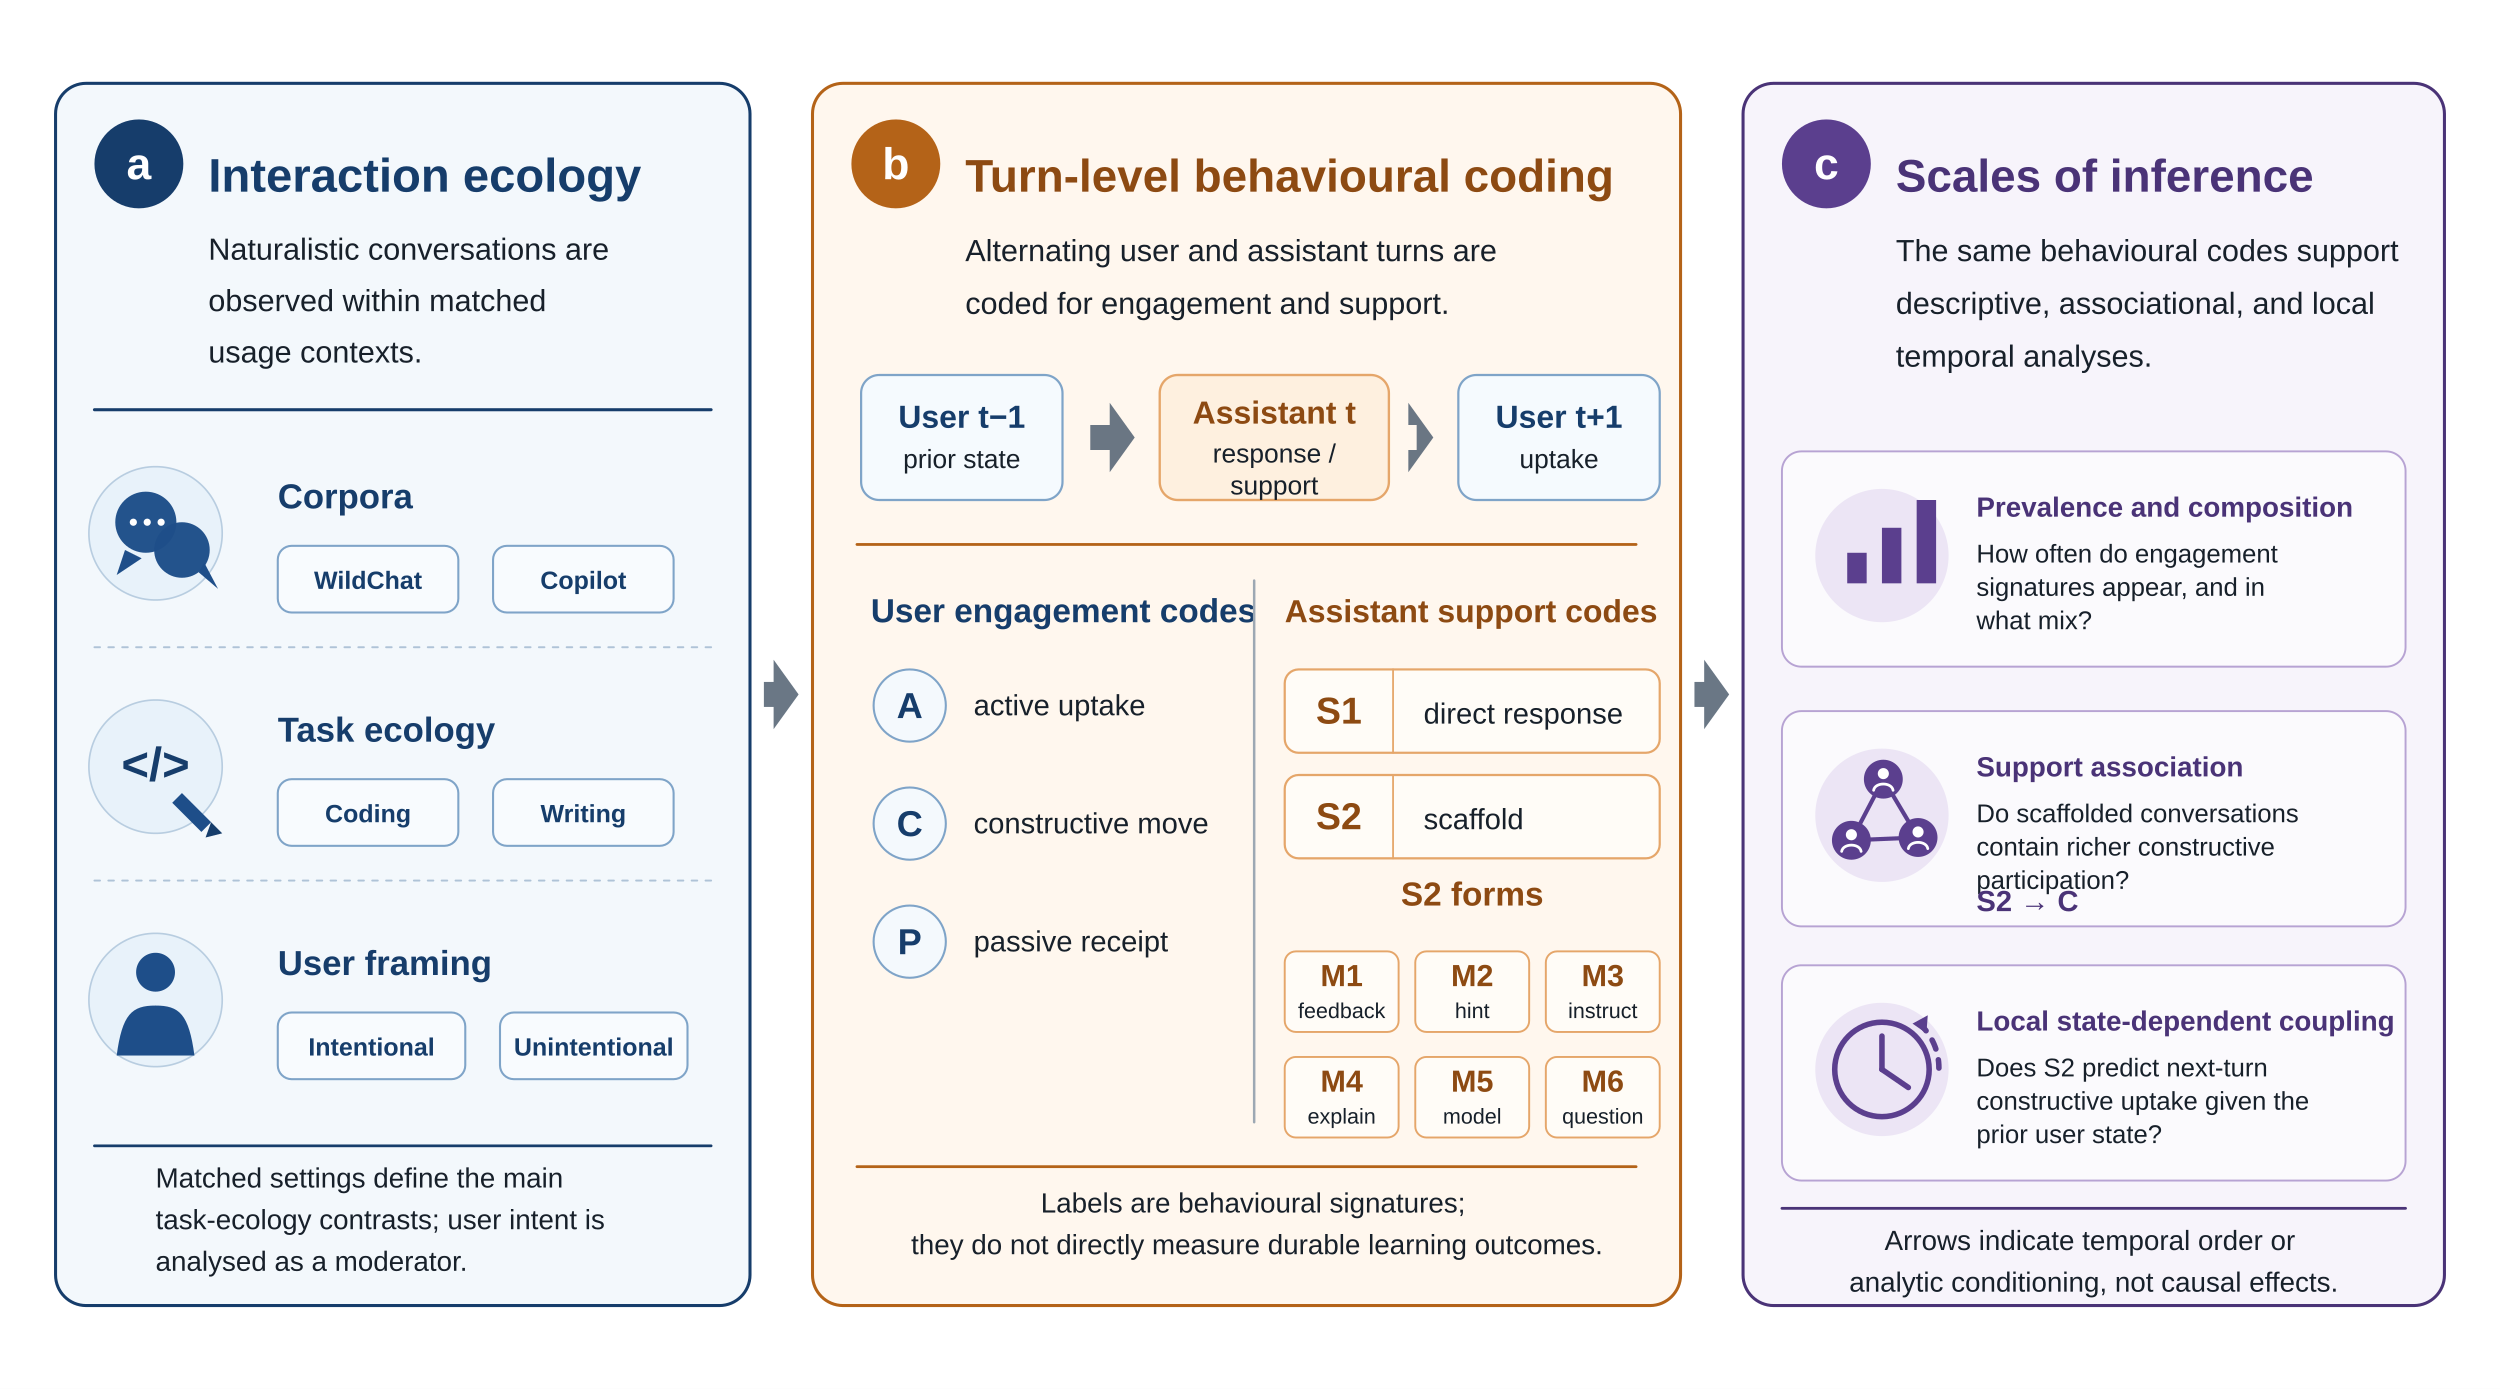
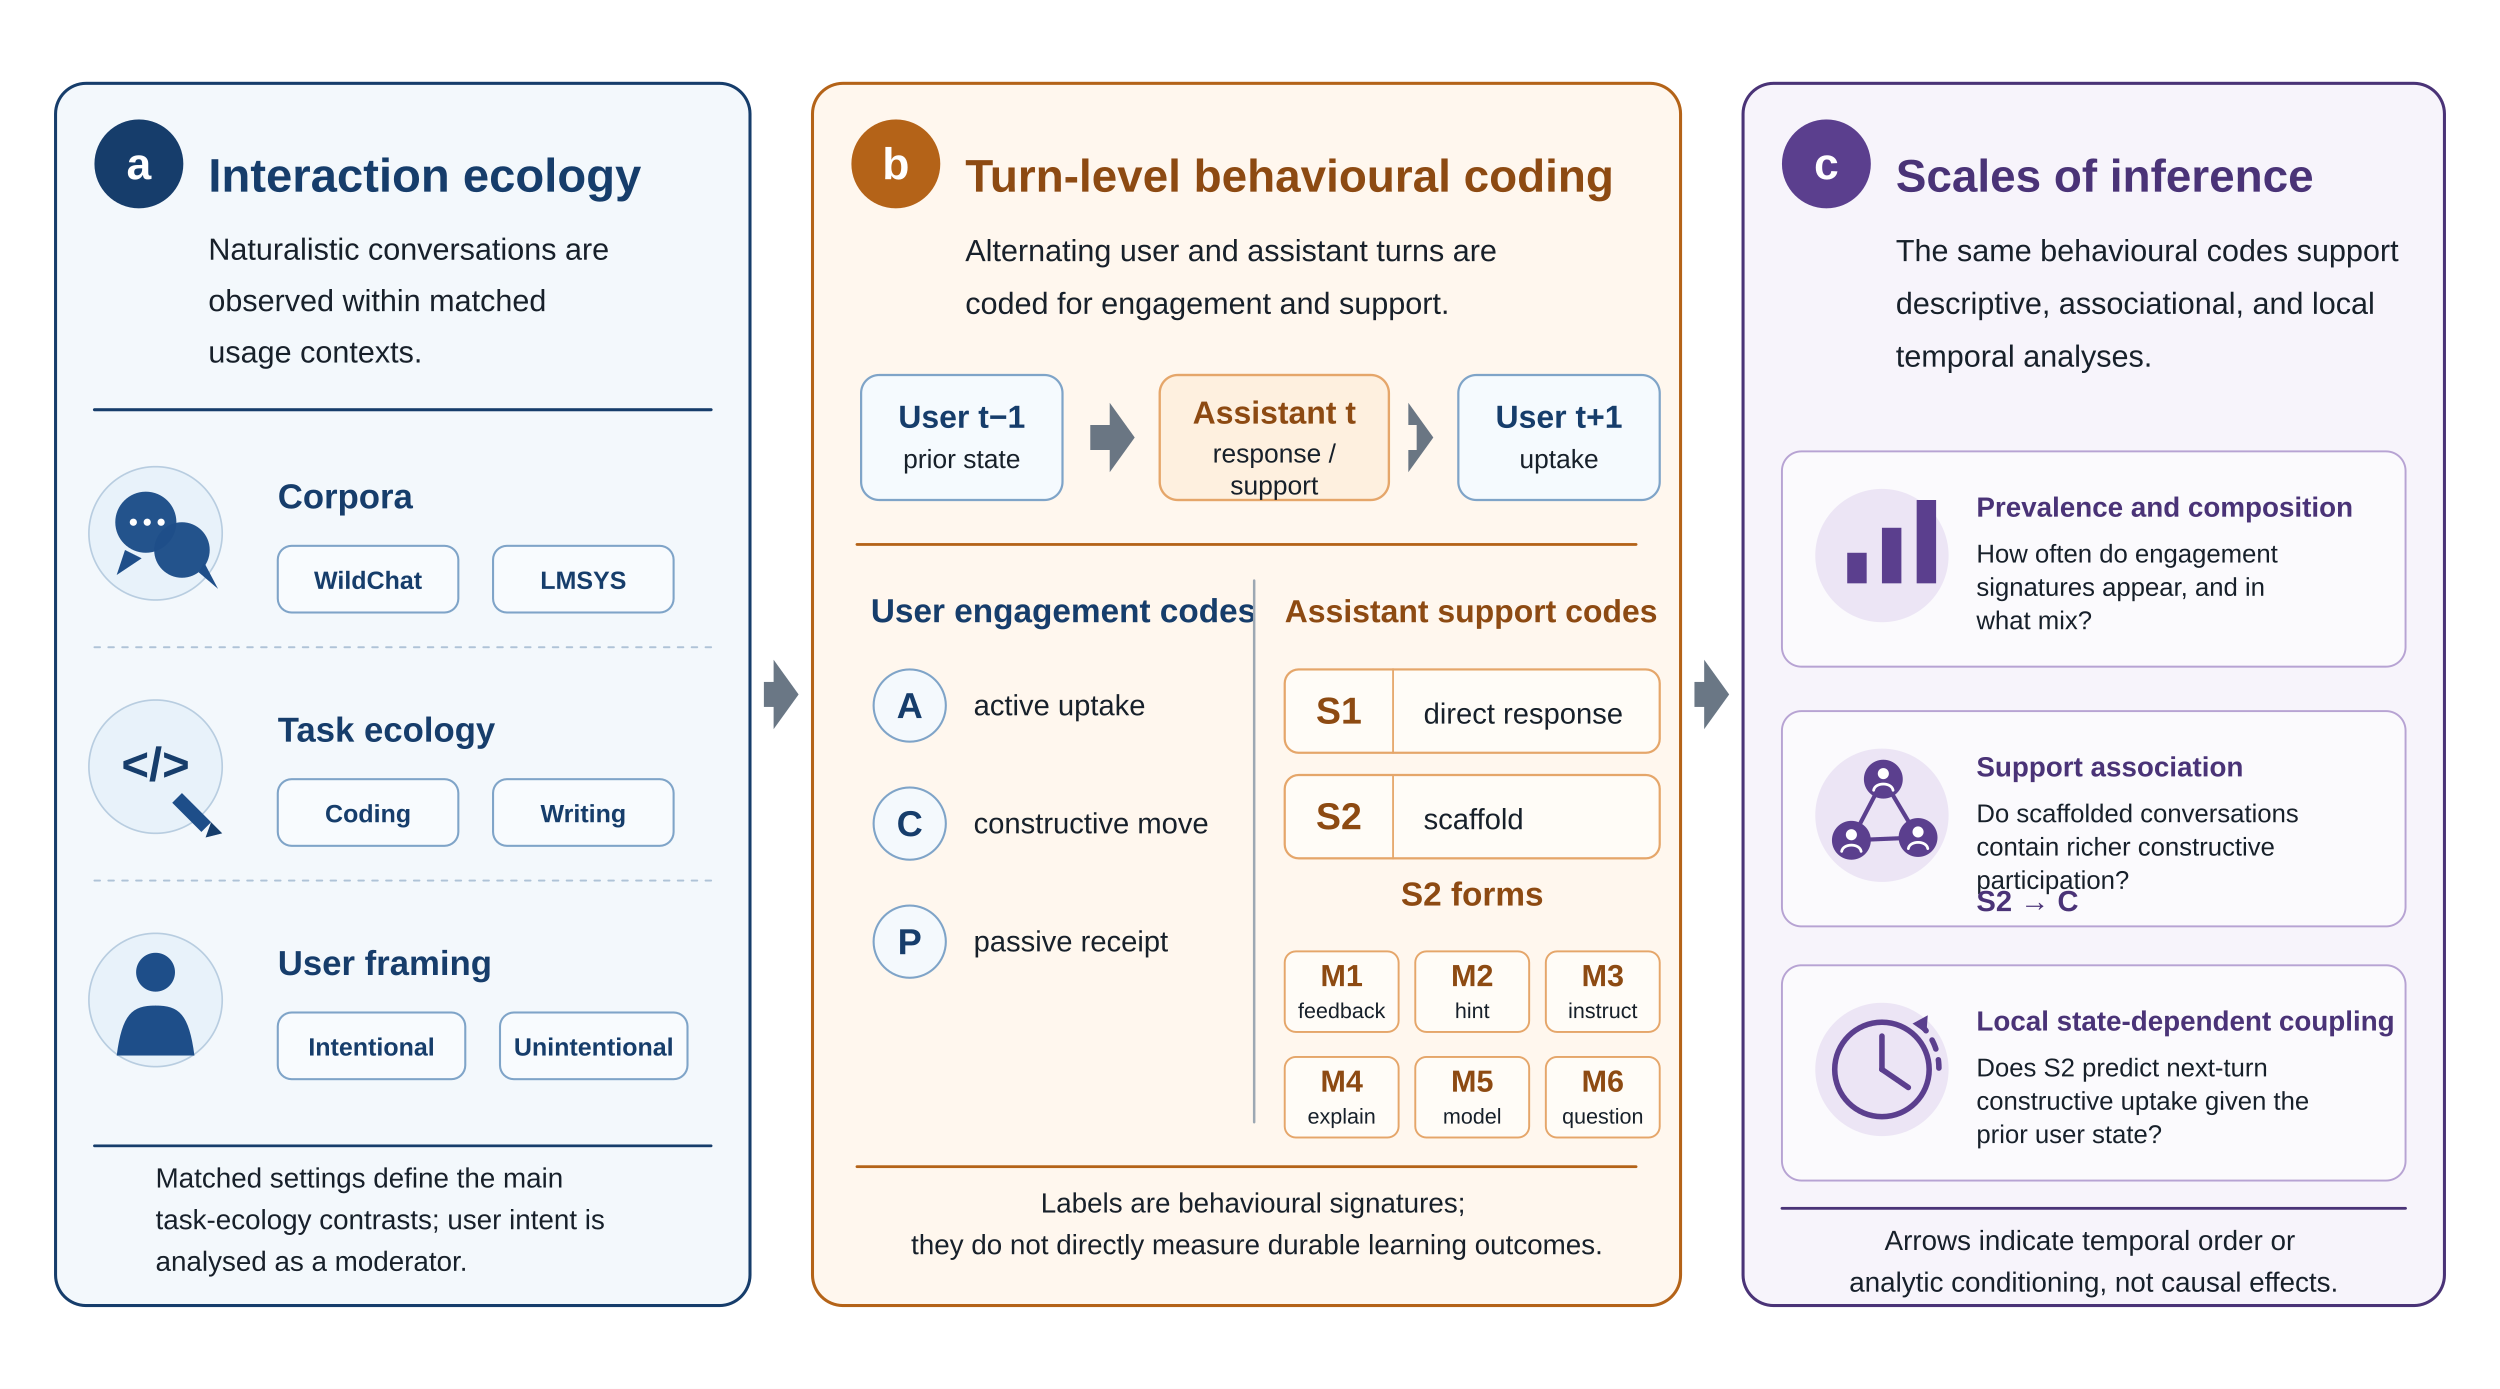
<svg xmlns="http://www.w3.org/2000/svg" width="1800" height="1000" viewBox="0 0 1800 1000" role="img" aria-label="Conceptual framework of everyday human–LLM interaction as a setting for informal learning">
  <defs>
    <style>
    text { font-family: Arial, Helvetica, sans-serif; dominant-baseline: alphabetic; }
    .smallcaps { letter-spacing: 0.01em; }
  </style>
  </defs>
  <rect width="1800" height="1000" fill="white" />
  <rect x="40" y="60" width="500" height="880" rx="22" ry="22" fill="#F3F8FC" stroke="#163D6B" stroke-width="2.2" />
  <circle cx="100" cy="118" r="32" fill="#163D6B" stroke="none" />
  <text x="100" y="129" font-size="32" font-weight="700" fill="#FFFFFF" text-anchor="middle">a</text>
  <text x="150" y="138" font-size="34" font-weight="700" fill="#163D6B" text-anchor="start">Interaction ecology</text>
  <text x="150" y="187" font-size="22" font-weight="400" fill="#17202A" text-anchor="start">
    <tspan x="150" dy="0">Naturalistic conversations are</tspan>
    <tspan x="150" dy="37">observed within matched</tspan>
    <tspan x="150" dy="37">usage contexts.</tspan>
  </text>
  <line x1="68" y1="295" x2="512" y2="295" stroke="#163D6B" stroke-width="2.2" stroke-linecap="round" />
  <circle cx="112" cy="384" r="48" fill="#E8F2FA" stroke="#B8CDE0" stroke-width="1.2" />
  <circle cx="112" cy="552" r="48" fill="#E8F2FA" stroke="#B8CDE0" stroke-width="1.2" />
  <circle cx="112" cy="720" r="48" fill="#E8F2FA" stroke="#B8CDE0" stroke-width="1.2" />
  <circle cx="105" cy="376" r="22" fill="#1E4E89" stroke="none" opacity="0.97" />
  <path d="M 90 396 L 84 414 L 102 402 Z" fill="#1E4E89" />
  <circle cx="131" cy="396" r="20" fill="#1E4E89" stroke="none" opacity="0.97" />
  <path d="M 143 412 L 157 424 L 147 405 Z" fill="#1E4E89" />
  <circle cx="96" cy="376" r="2.6" fill="#FFFFFF" stroke="none" />
  <circle cx="106" cy="376" r="2.6" fill="#FFFFFF" stroke="none" />
  <circle cx="116" cy="376" r="2.6" fill="#FFFFFF" stroke="none" />
  <text x="112" y="562" font-size="34" font-weight="700" fill="#163D6B" text-anchor="middle">&lt;/&gt;</text>
  <path d="M 131 571 L 152 592 L 145 599 L 124 578 Z" fill="#1E4E89" />
  <path d="M 152 592 L 160 600 L 148 603 Z" fill="#163D6B" />
  <circle cx="112" cy="700" r="14" fill="#1E4E89" stroke="none" />
  <path d="M 84 760 C 88 730, 95 724, 112 724 C 129 724, 136 730, 140 760 Z" fill="#1E4E89" />
  <text x="200" y="366" font-size="25" font-weight="700" fill="#163D6B" text-anchor="start">Corpora</text>
  <rect x="200" y="393" width="130" height="48" rx="10" ry="10" fill="#F8FBFE" stroke="#7FA4C8" stroke-width="1.5" />
  <text x="265.0" y="424.0" font-size="18" font-weight="600" fill="#163D6B" text-anchor="middle">WildChat</text>
  <rect x="355" y="393" width="130" height="48" rx="10" ry="10" fill="#F8FBFE" stroke="#7FA4C8" stroke-width="1.5" />
-   <text x="420.0" y="424.0" font-size="18" font-weight="600" fill="#163D6B" text-anchor="middle">Copilot</text>
+   <text x="420.0" y="424.0" font-size="18" font-weight="600" fill="#163D6B" text-anchor="middle">LMSYS</text>
  <line x1="68" y1="466" x2="512" y2="466" stroke="#AFC3D7" stroke-width="1.4" stroke-linecap="round" stroke-dasharray="4 6" />
  <text x="200" y="534" font-size="25" font-weight="700" fill="#163D6B" text-anchor="start">Task ecology</text>
  <rect x="200" y="561" width="130" height="48" rx="10" ry="10" fill="#F8FBFE" stroke="#7FA4C8" stroke-width="1.5" />
  <text x="265.0" y="592.0" font-size="18" font-weight="600" fill="#163D6B" text-anchor="middle">Coding</text>
  <rect x="355" y="561" width="130" height="48" rx="10" ry="10" fill="#F8FBFE" stroke="#7FA4C8" stroke-width="1.5" />
  <text x="420.0" y="592.0" font-size="18" font-weight="600" fill="#163D6B" text-anchor="middle">Writing</text>
  <line x1="68" y1="634" x2="512" y2="634" stroke="#AFC3D7" stroke-width="1.4" stroke-linecap="round" stroke-dasharray="4 6" />
  <text x="200" y="702" font-size="25" font-weight="700" fill="#163D6B" text-anchor="start">User framing</text>
  <rect x="200" y="729" width="135" height="48" rx="10" ry="10" fill="#F8FBFE" stroke="#7FA4C8" stroke-width="1.5" />
  <text x="267.5" y="760.0" font-size="18" font-weight="600" fill="#163D6B" text-anchor="middle">Intentional</text>
  <rect x="360" y="729" width="135" height="48" rx="10" ry="10" fill="#F8FBFE" stroke="#7FA4C8" stroke-width="1.5" />
  <text x="427.5" y="760.0" font-size="18" font-weight="600" fill="#163D6B" text-anchor="middle">Unintentional</text>
  <line x1="68" y1="825" x2="512" y2="825" stroke="#163D6B" stroke-width="2.0" stroke-linecap="round" />
  <text x="112" y="855" font-size="20" font-weight="400" fill="#17202A" text-anchor="start">
    <tspan x="112" dy="0">Matched settings define the main</tspan>
    <tspan x="112" dy="30">task-ecology contrasts; user intent is</tspan>
    <tspan x="112" dy="30">analysed as a moderator.</tspan>
  </text>
  <path d="M 550 491 H 557 V 475 L 575 500 L 557 525 V 509 H 550 Z" fill="#566575" opacity="0.88" />
  <rect x="585" y="60" width="625" height="880" rx="22" ry="22" fill="#FFF7EE" stroke="#B46318" stroke-width="2.2" />
  <circle cx="645" cy="118" r="32" fill="#B46318" stroke="none" />
  <text x="645" y="129" font-size="32" font-weight="700" fill="#FFFFFF" text-anchor="middle">b</text>
  <text x="695" y="138" font-size="33" font-weight="700" fill="#8D4A12" text-anchor="start">Turn-level behavioural coding</text>
  <text x="695" y="188" font-size="22" font-weight="400" fill="#17202A" text-anchor="start">
    <tspan x="695" dy="0">Alternating user and assistant turns are</tspan>
    <tspan x="695" dy="38">coded for engagement and support.</tspan>
  </text>
  <rect x="620" y="270" width="145" height="90" rx="13" ry="13" fill="#F5FAFE" stroke="#7FA4C8" stroke-width="1.6" />
  <text x="692.5" y="308" font-size="23" font-weight="700" fill="#163D6B" text-anchor="middle">User t−1</text>
  <text x="692.5" y="337" font-size="19" font-weight="400" fill="#17202A" text-anchor="middle">prior state</text>
  <path d="M 785 306 H 799 V 290 L 817 315 L 799 340 V 324 H 785 Z" fill="#566575" opacity="0.88" />
  <rect x="835" y="270" width="165" height="90" rx="13" ry="13" fill="#FEF0DF" stroke="#E5A66A" stroke-width="1.7" />
  <text x="917.5" y="305" font-size="23" font-weight="700" fill="#8D4A12" text-anchor="middle">Assistant t</text>
  <text x="917.5" y="333" font-size="19" font-weight="400" fill="#17202A" text-anchor="middle">response /</text>
  <text x="917.5" y="356" font-size="19" font-weight="400" fill="#17202A" text-anchor="middle">support</text>
  <path d="M 1020 306 H 1014 V 290 L 1032 315 L 1014 340 V 324 H 1020 Z" fill="#566575" opacity="0.88" />
  <rect x="1050" y="270" width="145" height="90" rx="13" ry="13" fill="#F5FAFE" stroke="#7FA4C8" stroke-width="1.6" />
  <text x="1122.5" y="308" font-size="23" font-weight="700" fill="#163D6B" text-anchor="middle">User t+1</text>
  <text x="1122.5" y="337" font-size="19" font-weight="400" fill="#17202A" text-anchor="middle">uptake</text>
  <line x1="617" y1="392" x2="1178" y2="392" stroke="#B46318" stroke-width="2.0" stroke-linecap="round" />
  <text x="627" y="448" font-size="24" font-weight="700" fill="#163D6B" text-anchor="start">User engagement codes</text>
  <text x="925" y="448" font-size="23" font-weight="700" fill="#8D4A12" text-anchor="start">Assistant support codes</text>
  <line x1="903" y1="418" x2="903" y2="808" stroke="#9DA8B3" stroke-width="1.8" stroke-linecap="round" />
  <circle cx="655" cy="508" r="26" fill="#F4F9FD" stroke="#7FA4C8" stroke-width="1.5" />
  <text x="655" y="517" font-size="26" font-weight="700" fill="#163D6B" text-anchor="middle">A</text>
  <text x="701" y="515" font-size="21" font-weight="400" fill="#17202A" text-anchor="start">active uptake</text>
  <circle cx="655" cy="593" r="26" fill="#F4F9FD" stroke="#7FA4C8" stroke-width="1.5" />
  <text x="655" y="602" font-size="26" font-weight="700" fill="#163D6B" text-anchor="middle">C</text>
  <text x="701" y="600" font-size="21" font-weight="400" fill="#17202A" text-anchor="start">constructive move</text>
  <circle cx="655" cy="678" r="26" fill="#F4F9FD" stroke="#7FA4C8" stroke-width="1.5" />
  <text x="655" y="687" font-size="26" font-weight="700" fill="#163D6B" text-anchor="middle">P</text>
  <text x="701" y="685" font-size="21" font-weight="400" fill="#17202A" text-anchor="start">passive receipt</text>
  <rect x="925" y="482" width="270" height="60" rx="10" ry="10" fill="#FFFCF7" stroke="#E5A66A" stroke-width="1.6" />
  <line x1="1003" y1="482" x2="1003" y2="542" stroke="#E5A66A" stroke-width="1.3" stroke-linecap="round" />
  <text x="964" y="521" font-size="27" font-weight="700" fill="#8D4A12" text-anchor="middle">S1</text>
  <text x="1025" y="521" font-size="21" font-weight="400" fill="#17202A" text-anchor="start">direct response</text>
  <rect x="925" y="558" width="270" height="60" rx="10" ry="10" fill="#FFFCF7" stroke="#E5A66A" stroke-width="1.6" />
  <line x1="1003" y1="558" x2="1003" y2="618" stroke="#E5A66A" stroke-width="1.3" stroke-linecap="round" />
  <text x="964" y="597" font-size="27" font-weight="700" fill="#8D4A12" text-anchor="middle">S2</text>
  <text x="1025" y="597" font-size="21" font-weight="400" fill="#17202A" text-anchor="start">scaffold</text>
  <text x="1060" y="652" font-size="24" font-weight="700" fill="#8D4A12" text-anchor="middle">S2 forms</text>
  <rect x="925" y="685" width="82" height="58" rx="8" ry="8" fill="#FFFCF7" stroke="#E5A66A" stroke-width="1.4" />
  <text x="966" y="710" font-size="22" font-weight="700" fill="#8D4A12" text-anchor="middle">M1</text>
  <text x="966" y="733" font-size="15.5" font-weight="400" fill="#17202A" text-anchor="middle">feedback</text>
  <rect x="1019" y="685" width="82" height="58" rx="8" ry="8" fill="#FFFCF7" stroke="#E5A66A" stroke-width="1.4" />
  <text x="1060" y="710" font-size="22" font-weight="700" fill="#8D4A12" text-anchor="middle">M2</text>
  <text x="1060" y="733" font-size="15.5" font-weight="400" fill="#17202A" text-anchor="middle">hint</text>
  <rect x="1113" y="685" width="82" height="58" rx="8" ry="8" fill="#FFFCF7" stroke="#E5A66A" stroke-width="1.4" />
  <text x="1154" y="710" font-size="22" font-weight="700" fill="#8D4A12" text-anchor="middle">M3</text>
  <text x="1154" y="733" font-size="15.5" font-weight="400" fill="#17202A" text-anchor="middle">instruct</text>
  <rect x="925" y="761" width="82" height="58" rx="8" ry="8" fill="#FFFCF7" stroke="#E5A66A" stroke-width="1.4" />
  <text x="966" y="786" font-size="22" font-weight="700" fill="#8D4A12" text-anchor="middle">M4</text>
  <text x="966" y="809" font-size="15.5" font-weight="400" fill="#17202A" text-anchor="middle">explain</text>
  <rect x="1019" y="761" width="82" height="58" rx="8" ry="8" fill="#FFFCF7" stroke="#E5A66A" stroke-width="1.4" />
  <text x="1060" y="786" font-size="22" font-weight="700" fill="#8D4A12" text-anchor="middle">M5</text>
  <text x="1060" y="809" font-size="15.5" font-weight="400" fill="#17202A" text-anchor="middle">model</text>
  <rect x="1113" y="761" width="82" height="58" rx="8" ry="8" fill="#FFFCF7" stroke="#E5A66A" stroke-width="1.4" />
  <text x="1154" y="786" font-size="22" font-weight="700" fill="#8D4A12" text-anchor="middle">M6</text>
  <text x="1154" y="809" font-size="15.5" font-weight="400" fill="#17202A" text-anchor="middle">question</text>
  <line x1="617" y1="840" x2="1178" y2="840" stroke="#B46318" stroke-width="2.0" stroke-linecap="round" />
  <text x="905" y="873" font-size="20" font-weight="400" fill="#17202A" text-anchor="middle">
    <tspan x="905" dy="0">Labels are behavioural signatures;</tspan>
    <tspan x="905" dy="30">they do not directly measure durable learning outcomes.</tspan>
  </text>
  <path d="M 1220 491 H 1227 V 475 L 1245 500 L 1227 525 V 509 H 1220 Z" fill="#566575" opacity="0.88" />
  <rect x="1255" y="60" width="505" height="880" rx="22" ry="22" fill="#F7F4FB" stroke="#4A3377" stroke-width="2.2" />
  <circle cx="1315" cy="118" r="32" fill="#5B3F8E" stroke="none" />
  <text x="1315" y="129" font-size="32" font-weight="700" fill="#FFFFFF" text-anchor="middle">c</text>
  <text x="1365" y="138" font-size="33" font-weight="700" fill="#4A3377" text-anchor="start">Scales of inference</text>
  <text x="1365" y="188" font-size="22" font-weight="400" fill="#17202A" text-anchor="start">
    <tspan x="1365" dy="0">The same behavioural codes support</tspan>
    <tspan x="1365" dy="38">descriptive, associational, and local</tspan>
    <tspan x="1365" dy="38">temporal analyses.</tspan>
  </text>
  <rect x="1283" y="325" width="449" height="155" rx="14" ry="14" fill="#FBFAFD" stroke="#B7A3D3" stroke-width="1.4" />
  <circle cx="1355" cy="400" r="48" fill="#ECE5F5" stroke="none" />
  <rect x="1330" y="398" width="14" height="22" rx="0" ry="0" fill="#5B3F8E" stroke="none" />
  <rect x="1355" y="380" width="14" height="40" rx="0" ry="0" fill="#5B3F8E" stroke="none" />
  <rect x="1380" y="360" width="14" height="60" rx="0" ry="0" fill="#5B3F8E" stroke="none" />
  <text x="1423" y="372" font-size="20" font-weight="700" fill="#4A3377" text-anchor="start">Prevalence and composition</text>
  <text x="1423" y="405" font-size="18.5" font-weight="400" fill="#17202A" text-anchor="start">
    <tspan x="1423" dy="0">How often do engagement</tspan>
    <tspan x="1423" dy="24">signatures appear, and in</tspan>
    <tspan x="1423" dy="24">what mix?</tspan>
  </text>
  <rect x="1283" y="512" width="449" height="155" rx="14" ry="14" fill="#FBFAFD" stroke="#B7A3D3" stroke-width="1.4" />
  <circle cx="1355" cy="587" r="48" fill="#ECE5F5" stroke="none" />
  <line x1="1333" y1="605" x2="1356" y2="561" stroke="#5B3F8E" stroke-width="3" stroke-linecap="round" />
  <line x1="1356" y1="561" x2="1381" y2="603" stroke="#5B3F8E" stroke-width="3" stroke-linecap="round" />
  <line x1="1333" y1="605" x2="1381" y2="603" stroke="#5B3F8E" stroke-width="3" stroke-linecap="round" />
  <circle cx="1333" cy="605" r="14" fill="#5B3F8E" stroke="none" />
  <circle cx="1333" cy="601" r="4" fill="#FFFFFF" stroke="none" />
  <path d="M 1326 613 C 1327 607, 1339 607, 1340 613" stroke="#FFFFFF" stroke-width="2" fill="none" stroke-linecap="round" />
  <circle cx="1356" cy="561" r="14" fill="#5B3F8E" stroke="none" />
  <circle cx="1356" cy="557" r="4" fill="#FFFFFF" stroke="none" />
  <path d="M 1349 569 C 1350 563, 1362 563, 1363 569" stroke="#FFFFFF" stroke-width="2" fill="none" stroke-linecap="round" />
  <circle cx="1381" cy="603" r="14" fill="#5B3F8E" stroke="none" />
  <circle cx="1381" cy="599" r="4" fill="#FFFFFF" stroke="none" />
  <path d="M 1374 611 C 1375 605, 1387 605, 1388 611" stroke="#FFFFFF" stroke-width="2" fill="none" stroke-linecap="round" />
  <text x="1423" y="559" font-size="20" font-weight="700" fill="#4A3377" text-anchor="start">Support association</text>
  <text x="1423" y="592" font-size="18.5" font-weight="400" fill="#17202A" text-anchor="start">
    <tspan x="1423" dy="0">Do scaffolded conversations</tspan>
    <tspan x="1423" dy="24">contain richer constructive</tspan>
    <tspan x="1423" dy="24">participation?</tspan>
  </text>
  <text x="1423" y="656" font-size="21" font-weight="700" fill="#4A3377" text-anchor="start">S2 → C</text>
  <rect x="1283" y="695" width="449" height="155" rx="14" ry="14" fill="#FBFAFD" stroke="#B7A3D3" stroke-width="1.4" />
  <circle cx="1355" cy="770" r="48" fill="#ECE5F5" stroke="none" />
  <circle cx="1355" cy="770" r="34" fill="none" stroke="#5B3F8E" stroke-width="4" />
  <line x1="1355" y1="770" x2="1355" y2="746" stroke="#5B3F8E" stroke-width="4" stroke-linecap="round" />
  <line x1="1355" y1="770" x2="1374" y2="783" stroke="#5B3F8E" stroke-width="4" stroke-linecap="round" />
  <path d="M 1382 737 A 43 43 0 0 1 1396 769" fill="none" stroke="#5B3F8E" stroke-width="4" stroke-dasharray="7 8" stroke-linecap="round" />
  <path d="M 1377 737 L 1388 731 L 1387 744 Z" fill="#5B3F8E" />
  <text x="1423" y="742" font-size="20" font-weight="700" fill="#4A3377" text-anchor="start">Local state-dependent coupling</text>
  <text x="1423" y="775" font-size="18.5" font-weight="400" fill="#17202A" text-anchor="start">
    <tspan x="1423" dy="0">Does S2 predict next-turn</tspan>
    <tspan x="1423" dy="24">constructive uptake given the</tspan>
    <tspan x="1423" dy="24">prior user state?</tspan>
  </text>
  <line x1="1283" y1="870" x2="1732" y2="870" stroke="#4A3377" stroke-width="2.0" stroke-linecap="round" />
  <text x="1507.5" y="900" font-size="20" font-weight="400" fill="#17202A" text-anchor="middle">
    <tspan x="1507.5" dy="0">Arrows indicate temporal order or</tspan>
    <tspan x="1507.5" dy="30">analytic conditioning, not causal effects.</tspan>
  </text>
</svg>
